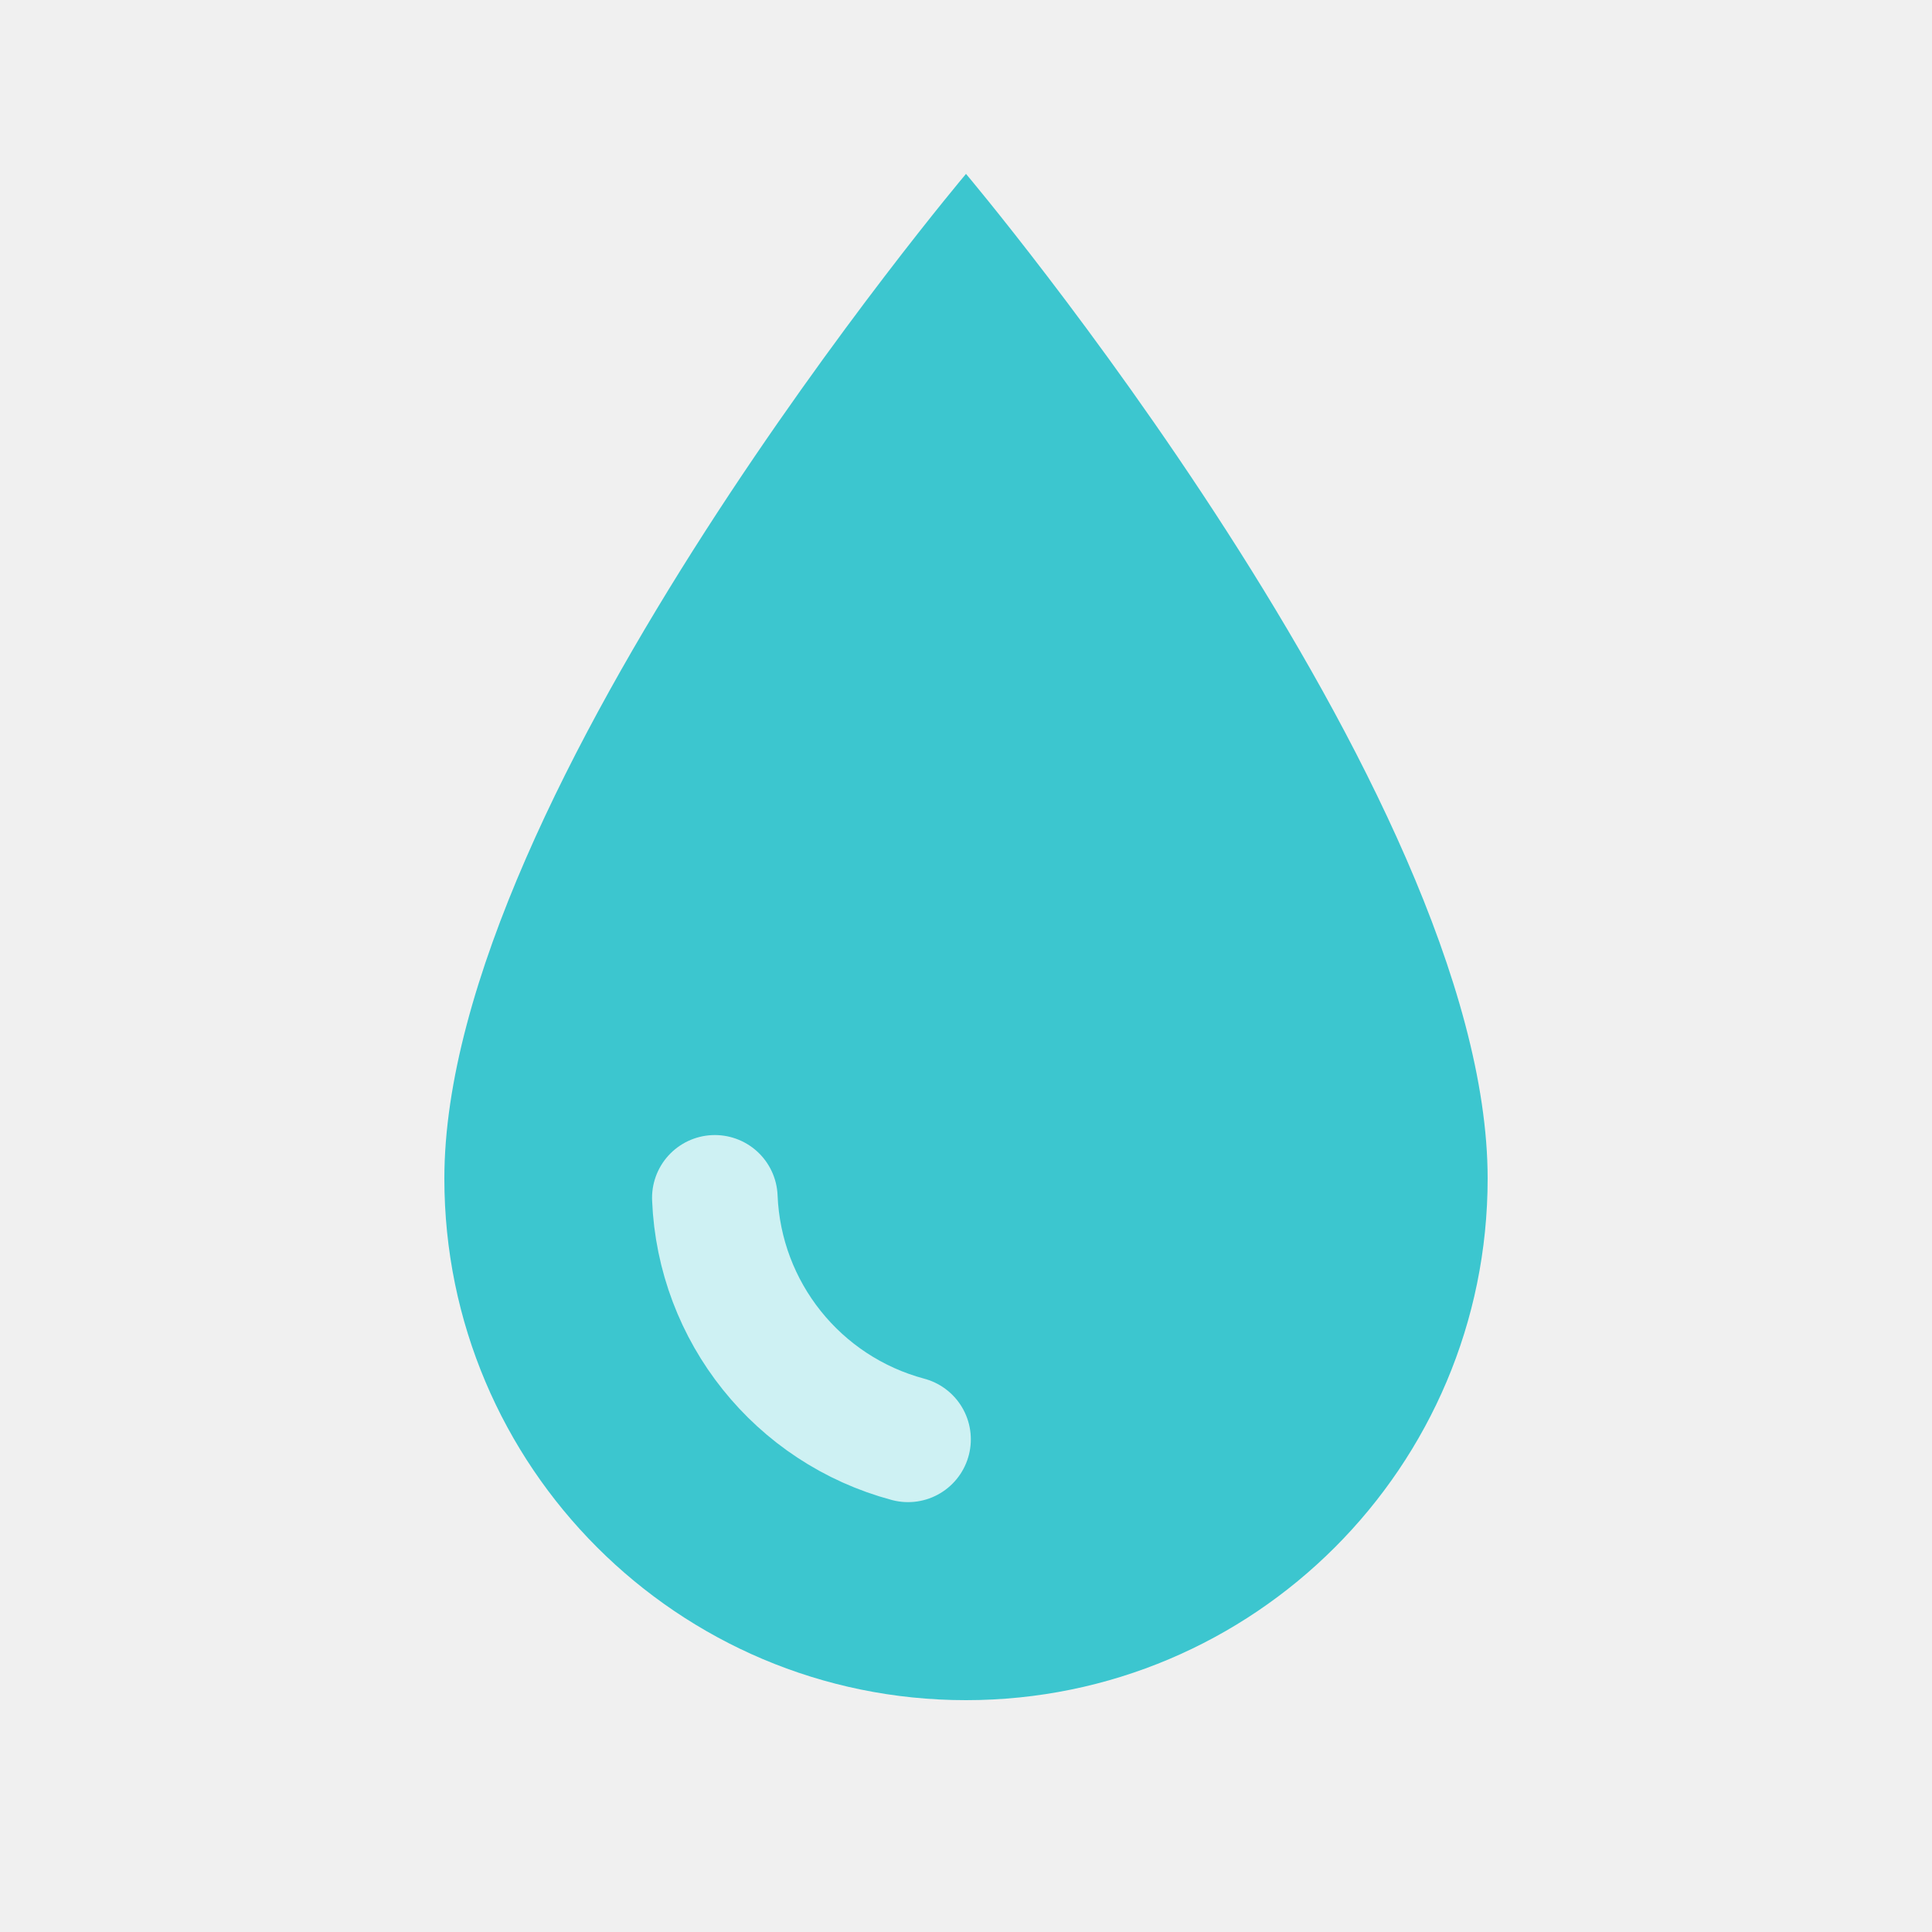
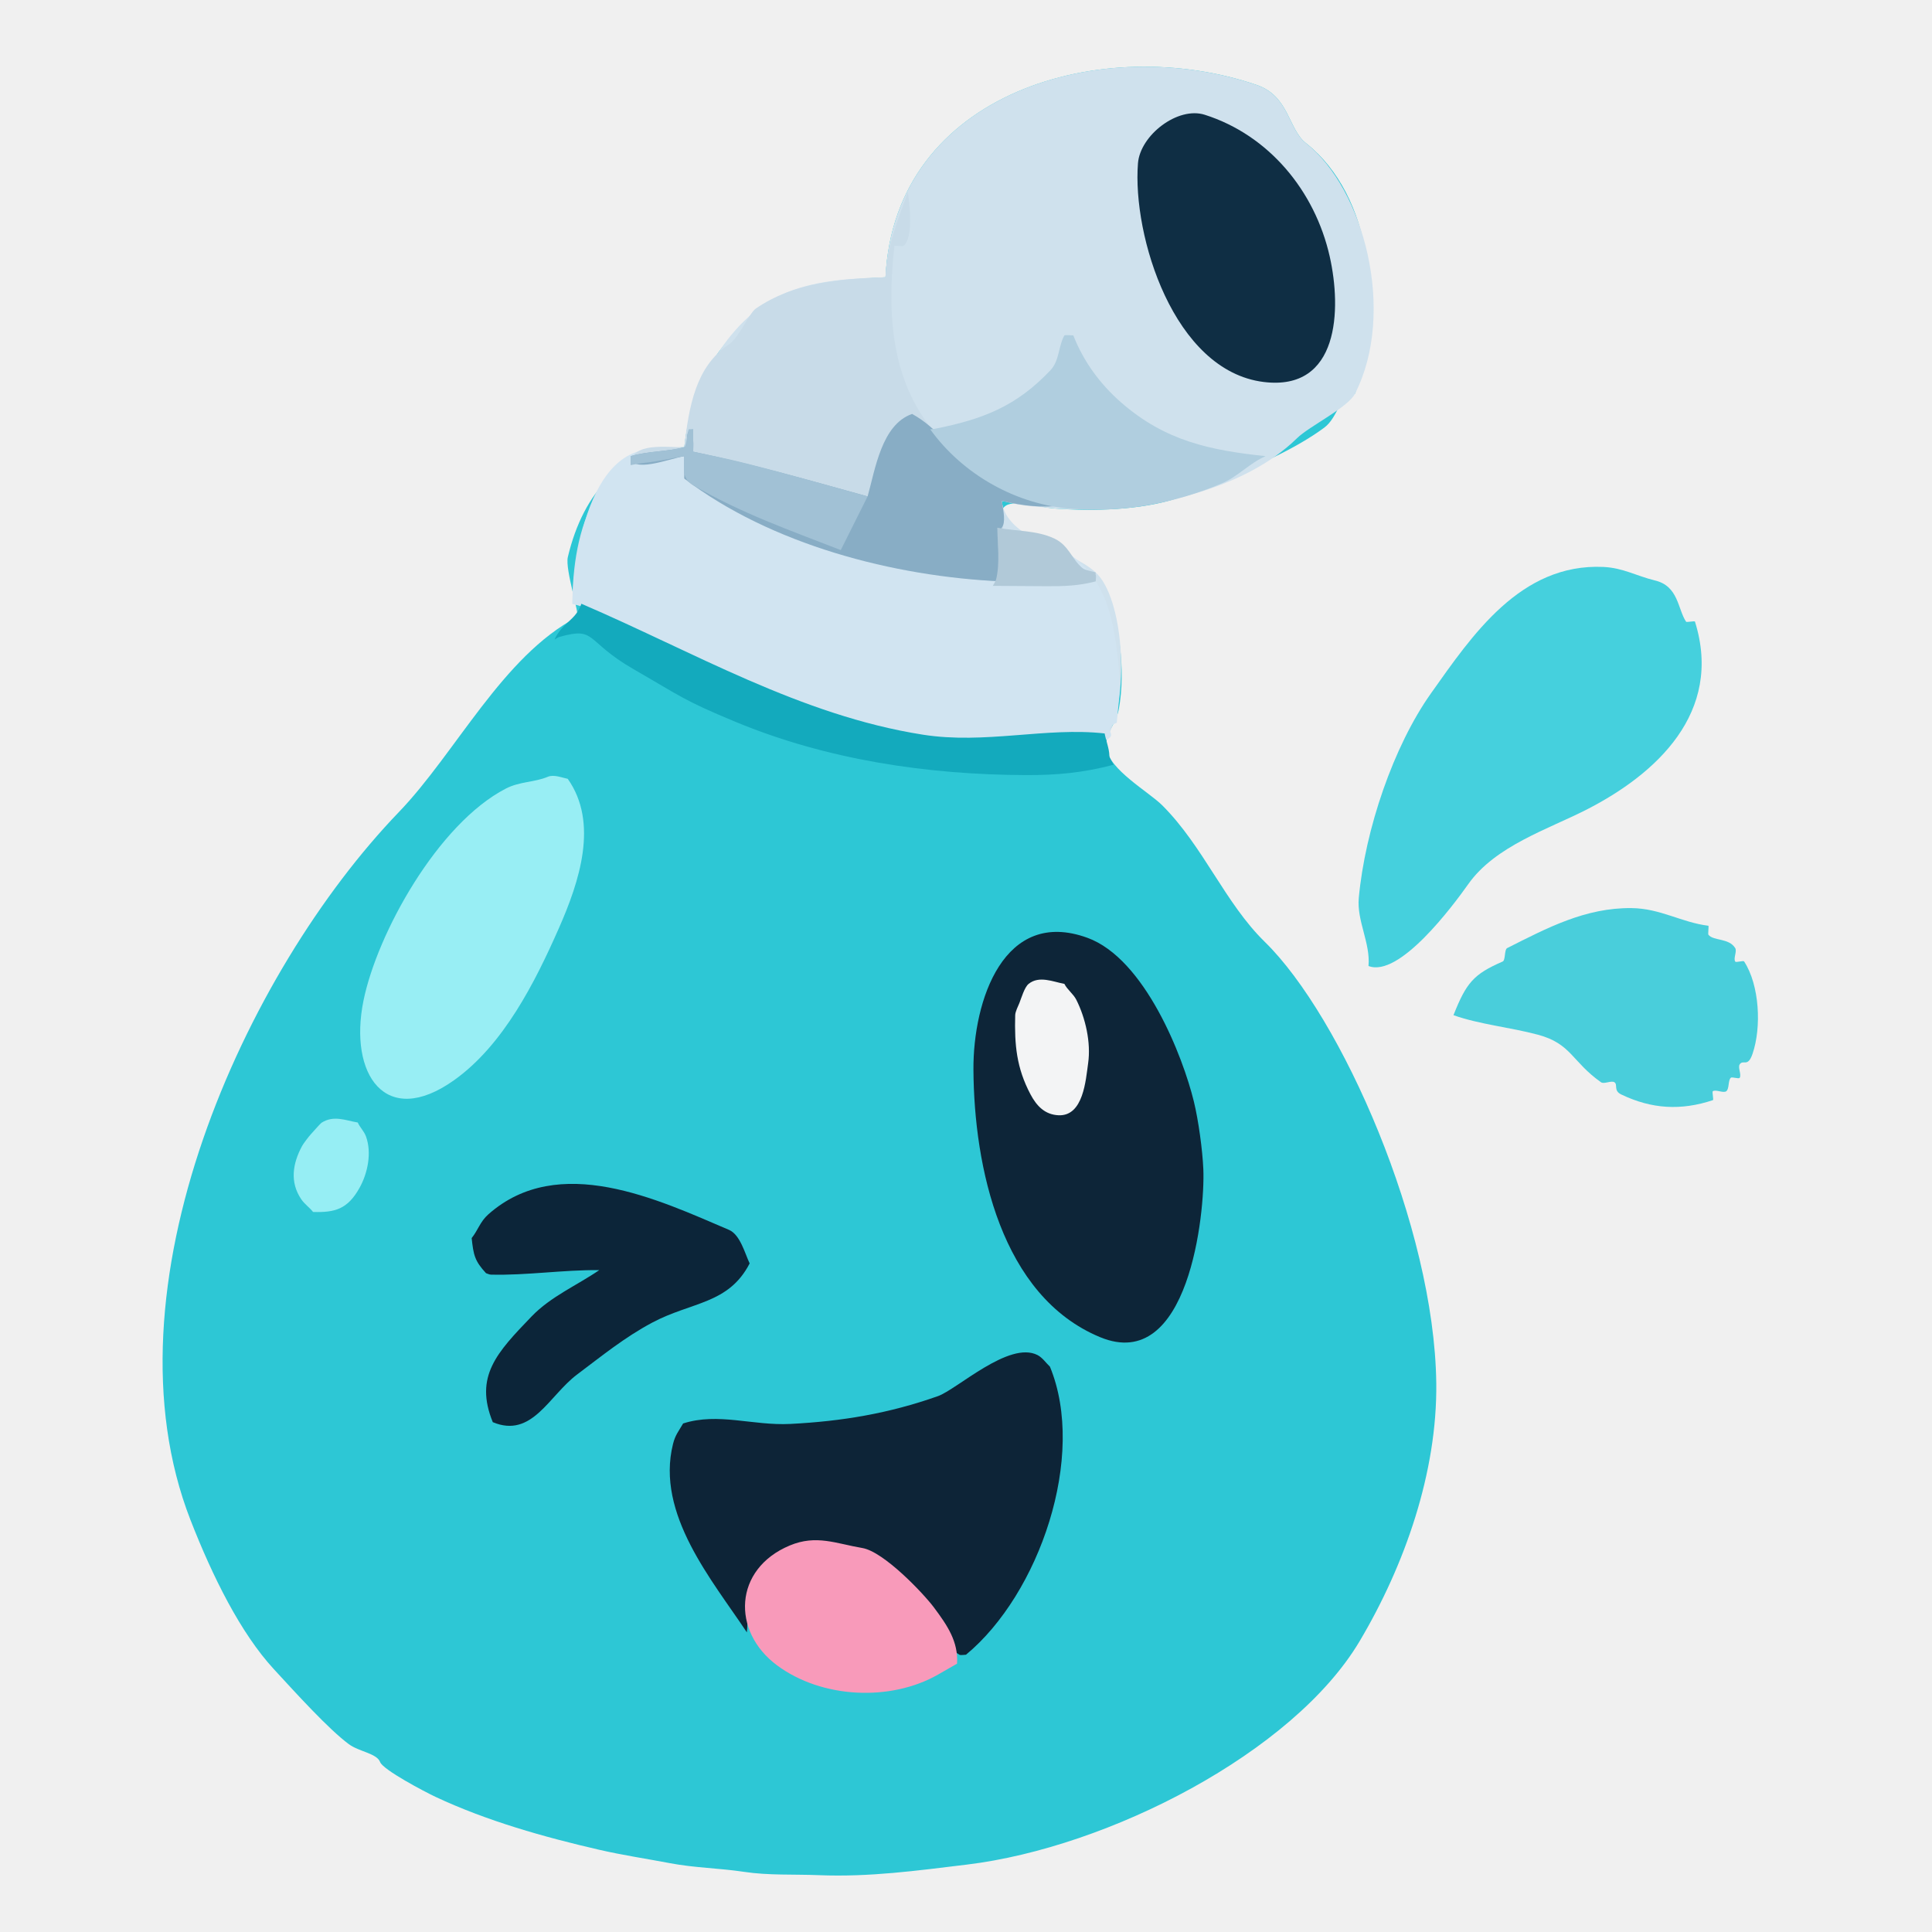
- <svg xmlns="http://www.w3.org/2000/svg" viewBox="0 0 20 20">
-   <path fill="#3cc6cf" d="M10 1.8C10 1.8 4.6 8.2 4.6 12.2a5.4 5.4 0 0 0 10.8 0C15.4 8.2 10 1.8 10 1.8Z" />
-   <path fill="none" stroke="#ffffff" stroke-opacity=".75" stroke-width="1.3" stroke-linecap="round" d="M7.4 12.4a2.7 2.7 0 0 0 2 2.5" />
+ <svg xmlns="http://www.w3.org/2000/svg" version="1.1" width="432" height="432" shape-rendering="geometricPrecision" viewBox="0 0 432 432" role="img" aria-label="FLUDD C (dark): faithful mockup trace">
+   <path d="M0.000 0.000 C7.304 2.501 7.022 9.874 11.000 13.000 C25.885 24.697 28.436 49.549 22.000 69.000 C18.508 69.000 18.315 74.261 15.085 76.639 C8.492 81.492 0.052 85.053 -7.919 88.519 C-10.820 89.781 -14.804 91.432 -17.907 92.445 C-25.882 95.048 -36.633 95.357 -45.150 94.703 C-49.567 94.363 -55.403 92.143 -56.873 94.912 C-54.739 102.459 -36.611 105.729 -34.000 112.000 C-30.716 119.886 -29.228 130.901 -30.838 139.625 C-31.472 143.059 -34.024 144.926 -33.607 148.290 C-33.009 153.104 -24.126 158.062 -21.092 161.098 C-11.891 170.303 -7.099 182.897 1.810 191.604 C18.948 208.353 39.719 255.331 40.154 290.261 C40.402 310.149 33.132 330.965 23.000 348.000 C8.197 372.889 -33.098 394.086 -64.811 397.930 C-76.016 399.288 -86.598 400.748 -97.935 400.291 C-103.515 400.066 -109.150 400.378 -114.671 399.543 C-120.131 398.718 -125.700 398.657 -131.124 397.624 C-136.413 396.617 -141.747 395.827 -146.993 394.619 C-159.322 391.781 -172.164 388.163 -183.640 382.772 C-186.026 381.651 -195.347 376.744 -196.000 375.007 C-196.737 373.048 -200.725 372.685 -203.000 371.000 C-207.570 367.615 -214.851 359.562 -219.766 354.231 C-227.187 346.181 -233.456 333.573 -238.414 320.852 C-258.583 269.104 -226.270 198.380 -191.819 162.589 C-179.053 149.326 -168.629 127.732 -152.000 119.000 C-151.227 118.594 -154.699 108.388 -154.029 105.556 C-150.565 90.924 -141.738 81.344 -128.000 81.000 C-125.064 55.485 -107.616 43.844 -83.000 43.000 C-80.983 1.437 -34.157 -11.695 0.000 0.000 Z" fill="#2DC7D5" transform="translate(281,19)" />
+   <path d="M0.000 0.000 C7.304 2.501 7.022 9.874 11.000 13.000 C24.066 23.267 31.196 50.930 22.000 69.000 C20.387 72.170 11.794 76.257 9.000 79.000 C-2.972 90.750 -25.128 95.696 -43.216 94.820 C-47.861 94.595 -52.427 93.788 -57.000 93.000 C-56.039 101.670 -42.023 103.493 -36.000 109.000 C-29.874 114.601 -28.373 135.813 -33.000 145.000 C-40.285 145.148 -47.591 148.816 -55.668 148.606 C-86.985 147.788 -119.043 133.029 -146.415 118.436 C-148.592 117.275 -150.662 116.690 -153.000 116.000 C-153.000 99.276 -147.699 81.494 -128.000 81.000 C-126.386 66.992 -117.818 51.447 -104.790 46.275 C-97.967 43.566 -90.201 43.247 -83.000 43.000 C-80.982 1.418 -34.174 -11.701 0.000 0.000 Z" fill="#CFE1ED" transform="translate(281,19)" />
+   <path d="M0.000 0.000 C0.446 0.192 -0.209 4.401 0.000 5.000 C0.508 6.455 14.348 11.791 15.202 12.164 C32.831 19.877 50.867 25.805 70.000 27.000 C70.000 25.809 69.418 22.539 70.000 21.541 C70.590 20.528 70.000 17.206 70.000 16.000 C91.166 20.003 95.902 29.059 97.312 49.438 C97.550 52.873 96.984 56.263 96.706 59.618 C91.827 61.478 101.004 63.010 88.311 64.634 C48.875 69.679 12.701 50.107 -21.608 33.916 C-22.675 33.413 -23.878 33.303 -25.000 33.000 C-25.000 23.738 -21.093 -9.052 0.000 0.000 Z" fill="#D1E4F1" transform="translate(153,102)" />
+   <path d="M0.000 0.000 C5.278 1.276 5.056 6.318 6.949 9.211 C7.095 9.434 8.877 8.980 8.949 9.211 C15.317 29.563 0.222 43.308 -15.237 51.214 C-23.928 55.659 -35.682 59.344 -41.738 67.898 C-45.210 72.803 -57.181 88.886 -64.051 86.211 C-63.582 81.114 -66.694 76.107 -66.225 71.010 C-64.817 55.716 -58.477 37.069 -50.059 25.211 C-40.898 12.308 -30.086 -3.853 -11.553 -3.021 C-7.128 -2.822 -4.134 -0.999 0.000 0.000 Z" fill="#45D0DD" transform="translate(370.0508,129.7891)" />
+   <path d="M0.000 0.000 C12.887 4.675 21.388 26.592 23.826 36.613 C24.856 40.846 25.759 47.435 25.944 51.780 C26.354 61.446 22.707 97.515 2.875 89.312 C-19.309 80.136 -25.331 51.133 -25.462 29.500 C-25.556 13.987 -18.630 -6.758 0.000 0.000 Z" fill="#0D2538" transform="translate(243.125,209.6875)" />
+   <path d="M0.000 0.000 C1.103 0.569 1.885 1.763 2.767 2.588 C11.014 22.576 0.415 53.406 -16.000 67.000 C-16.335 67.000 -17.212 67.162 -17.493 67.000 C-20.625 65.196 -22.790 58.809 -25.060 56.110 C-34.467 44.926 -45.075 40.247 -58.625 44.688 C-60.149 47.058 -62.037 50.379 -63.698 52.577 C-65.305 54.703 -64.658 59.523 -65.000 62.000 C-72.677 50.422 -85.433 35.558 -81.511 19.867 C-81.007 17.847 -80.251 17.031 -79.251 15.291 C-71.409 12.774 -63.670 15.829 -55.267 15.395 C-43.659 14.797 -33.278 13.060 -22.291 9.186 C-18.027 7.682 -6.342 -3.269 0.000 0.000 Z" fill="#0D2437" transform="translate(232,303)" />
+   <path d="M0.000 0.000 C0.292 1.987 1.399 10.165 -1.000 12.000 C-1.155 12.119 -2.987 11.881 -3.000 12.000 C-5.117 30.954 -3.015 48.550 13.381 60.549 C20.162 65.511 27.560 66.747 35.000 70.000 C30.698 70.517 27.297 70.423 23.047 69.473 C22.364 69.320 21.682 69.158 21.000 69.000 C22.135 75.808 20.258 78.093 21.000 87.000 C-3.214 85.942 -26.955 77.730 -47.926 65.582 C-50.619 64.022 -50.000 61.868 -50.000 59.000 C-54.000 59.667 -58.000 60.333 -62.000 61.000 C-62.000 55.695 -53.725 57.093 -50.000 57.000 C-48.958 47.960 -47.470 38.941 -40.000 34.000 C-37.797 32.543 -35.472 27.018 -34.000 26.000 C-25.502 20.122 -14.958 19.341 -5.000 19.000 C-4.667 12.112 -2.306 6.380 0.000 0.000 Z" fill="#C8DBE8" transform="translate(203,43)" />
+   <path d="M0.000 0.000 C1.352 -0.569 3.160 0.207 4.450 0.461 C11.406 10.306 7.068 23.433 2.447 33.907 C-2.800 45.799 -9.883 59.976 -20.997 67.868 C-36.339 78.762 -44.561 66.484 -41.230 50.085 C-38.169 35.013 -24.598 10.501 -9.405 2.647 C-6.282 1.033 -3.008 1.266 0.000 0.000 Z" fill="#98EEF4" transform="translate(122.5,173.6875)" />
+   <path d="M0.000 0.000 C0.122 0.015 -0.119 1.846 0.000 2.000 C1.118 3.439 4.592 2.694 6.000 5.000 C6.440 5.721 5.539 7.295 6.000 8.000 C6.200 8.305 7.801 7.695 8.000 8.000 C11.445 13.288 11.905 22.715 9.868 28.646 C8.788 31.791 7.816 29.799 7.000 31.000 C6.533 31.687 7.456 33.304 7.000 34.000 C6.789 34.322 5.285 33.719 5.000 34.000 C4.368 34.624 4.699 36.468 4.000 37.000 C3.358 37.489 1.680 36.555 1.000 37.000 C0.771 37.150 1.238 38.921 1.000 39.000 C-6.148 41.372 -12.695 40.990 -19.489 37.724 C-21.272 36.867 -20.203 35.541 -21.000 35.000 C-21.680 34.538 -23.329 35.473 -24.000 35.000 C-30.531 30.395 -30.623 26.370 -38.124 24.362 C-44.332 22.700 -51.047 22.088 -57.000 20.000 C-54.128 12.744 -52.509 10.826 -46.000 8.000 C-45.341 7.714 -45.648 5.326 -45.000 5.000 C-36.088 0.509 -27.515 -4.061 -17.176 -3.948 C-10.724 -3.877 -5.964 -0.726 0.000 0.000 Z" fill="#49CEDB" transform="translate(382,207)" />
+   <path d="M0.000 0.000 C14.281 4.532 24.631 16.968 27.950 31.695 C30.615 43.523 30.090 61.848 13.176 59.750 C-6.969 57.251 -16.208 26.991 -14.926 10.852 C-14.426 4.556 -6.018 -1.910 0.000 0.000 Z" fill="#0F2E44" transform="translate(269.3789,25.66016)" />
+   <path d="M0.000 0.000 C2.530 1.080 3.586 5.357 4.625 7.500 C-0.099 16.655 -8.381 16.060 -17.162 20.740 C-23.342 24.033 -28.377 28.154 -33.932 32.319 C-40.267 37.069 -44.017 46.681 -52.812 43.000 C-56.993 32.746 -51.874 27.411 -44.134 19.360 C-39.829 14.881 -34.025 12.440 -29.000 9.000 C-37.058 8.917 -45.265 10.212 -53.203 10.011 C-53.631 10.000 -53.928 9.805 -54.319 9.693 C-56.867 6.938 -57.125 5.615 -57.535 1.840 C-56.109 0.065 -55.652 -1.837 -53.797 -3.479 C-38.086 -17.382 -15.808 -6.750 0.000 0.000 Z" fill="#0C2539" transform="translate(163,275)" />
+   <path d="M0.000 0.000 C5.769 3.125 9.200 8.779 14.799 12.596 C20.846 16.717 27.468 17.758 34.051 20.441 C29.029 21.045 24.935 20.570 20.051 19.441 C20.469 21.949 20.948 24.200 20.058 25.441 C18.479 27.647 19.733 33.623 20.051 37.441 C-4.143 36.385 -31.636 29.172 -50.949 14.441 C-50.949 12.774 -50.949 11.108 -50.949 9.441 C-54.151 9.975 -62.949 13.483 -62.949 9.441 C-58.972 8.278 -54.770 8.460 -50.949 7.441 C-49.609 7.084 -51.265 3.441 -48.949 3.441 C-48.949 4.252 -49.032 5.116 -48.949 5.922 C-48.865 6.741 -48.949 7.618 -48.949 8.441 C-35.777 11.179 -22.904 14.848 -9.949 18.441 C-8.237 12.360 -6.824 2.374 0.000 0.000 Z" fill="#88ADC5" transform="translate(203.9492,92.55859)" />
+   <path d="M0.000 0.000 C0.084 -0.146 1.773 0.000 2.000 0.000 C4.271 5.826 7.998 10.905 12.710 15.013 C22.601 23.636 32.598 25.680 45.000 27.000 C41.489 28.486 38.802 31.560 35.291 33.046 C24.574 37.581 13.449 39.623 1.793 38.785 C-10.742 37.884 -22.722 31.110 -30.000 21.000 C-29.670 20.963 -29.323 20.952 -28.998 20.887 C-18.235 18.759 -10.719 15.861 -3.082 7.746 C-1.093 5.632 -1.343 2.333 0.000 0.000 Z" fill="#B0CEDF" transform="translate(238,75)" />
+   <path d="M0.000 0.000 C4.788 0.805 13.645 10.121 16.032 13.320 C18.993 17.290 21.489 20.928 21.180 25.859 C19.764 26.674 18.347 27.486 16.930 28.297 C6.301 34.381 -9.084 33.653 -19.086 26.224 C-29.281 18.652 -28.795 4.687 -16.226 -0.567 C-10.271 -3.056 -5.838 -0.981 0.000 0.000 Z" fill="#F89ABA" transform="translate(192.8203,346.1406)" />
+   <path d="M0.000 0.000 C25.053 10.738 48.947 24.962 76.331 29.273 C90.308 31.474 103.856 27.534 117.000 29.000 C117.291 30.578 118.019 32.361 118.055 33.922 C118.069 34.558 118.748 35.446 119.000 36.000 C112.235 37.794 106.335 38.336 99.438 38.312 C77.377 38.235 54.962 34.912 34.480 26.412 C22.863 21.591 22.492 20.873 11.627 14.608 C0.683 8.297 3.456 5.071 -4.880 7.406 C-5.254 7.510 -5.656 7.818 -6.000 8.000 C-4.244 4.122 -1.258 3.773 0.000 0.000 Z" fill="#13AABD" transform="translate(130,135)" />
+   <path d="M0.000 0.000 C0.032 -0.065 0.894 0.000 1.000 0.000 C1.000 1.667 1.000 3.333 1.000 5.000 C5.088 5.848 9.184 6.683 13.230 7.713 C22.203 9.994 31.080 12.526 40.000 15.000 C38.000 19.000 36.000 23.000 34.000 27.000 C22.560 22.558 11.716 18.728 1.120 12.577 C-1.615 10.990 -1.000 9.081 -1.000 6.000 C-3.962 6.494 -6.973 7.207 -9.961 7.493 C-10.983 7.592 -11.987 7.831 -13.000 8.000 C-13.000 7.333 -13.000 6.667 -13.000 6.000 C-9.023 4.837 -4.821 5.019 -1.000 4.000 C-0.576 3.887 -0.244 0.491 0.000 0.000 Z" fill="#A1C1D5" transform="translate(154,96)" />
+   <path d="M0.000 0.000 C0.666 1.320 1.997 2.227 2.663 3.547 C4.718 7.618 5.969 13.107 5.312 17.730 C4.782 21.453 4.265 29.623 -1.312 29.375 C-4.348 29.240 -6.198 27.311 -7.581 24.697 C-10.726 18.751 -11.171 13.582 -11.000 7.000 C-10.979 6.186 -10.361 5.030 -10.062 4.277 C-9.624 3.175 -8.927 0.749 -8.000 0.000 C-5.636 -1.911 -2.493 -0.461 0.000 0.000 Z" fill="#F3F4F5" transform="translate(238,220)" />
+   <path d="M0.000 0.000 C0.472 1.089 1.393 1.909 1.826 3.088 C3.166 6.740 2.233 11.297 0.406 14.582 C-2.266 19.385 -5.082 20.145 -10.000 20.000 C-10.777 18.990 -11.867 18.281 -12.606 17.204 C-15.257 13.343 -14.560 9.147 -12.451 5.242 C-12.156 4.696 -10.908 3.055 -10.488 2.616 C-10.263 2.381 -8.382 0.228 -8.125 0.062 C-5.411 -1.689 -2.801 -0.490 0.000 0.000 Z" fill="#96EEF4" transform="translate(80,251)" />
+   <path d="M0.000 0.000 C4.167 0.788 8.814 0.561 12.734 2.408 C16.008 3.951 16.579 6.933 19.000 9.000 C19.628 9.536 21.206 9.735 22.000 10.000 C22.000 10.165 21.922 10.350 22.000 10.495 C22.161 10.797 22.000 11.649 22.000 12.000 C18.219 13.000 14.790 13.106 10.879 13.075 C6.919 13.044 2.960 13.029 -1.000 13.000 C-0.772 12.543 -0.373 12.001 -0.253 11.507 C0.605 7.952 0.056 3.718 0.000 0.000 Z" fill="#B1C9D8" transform="translate(223,118)" />
</svg>
